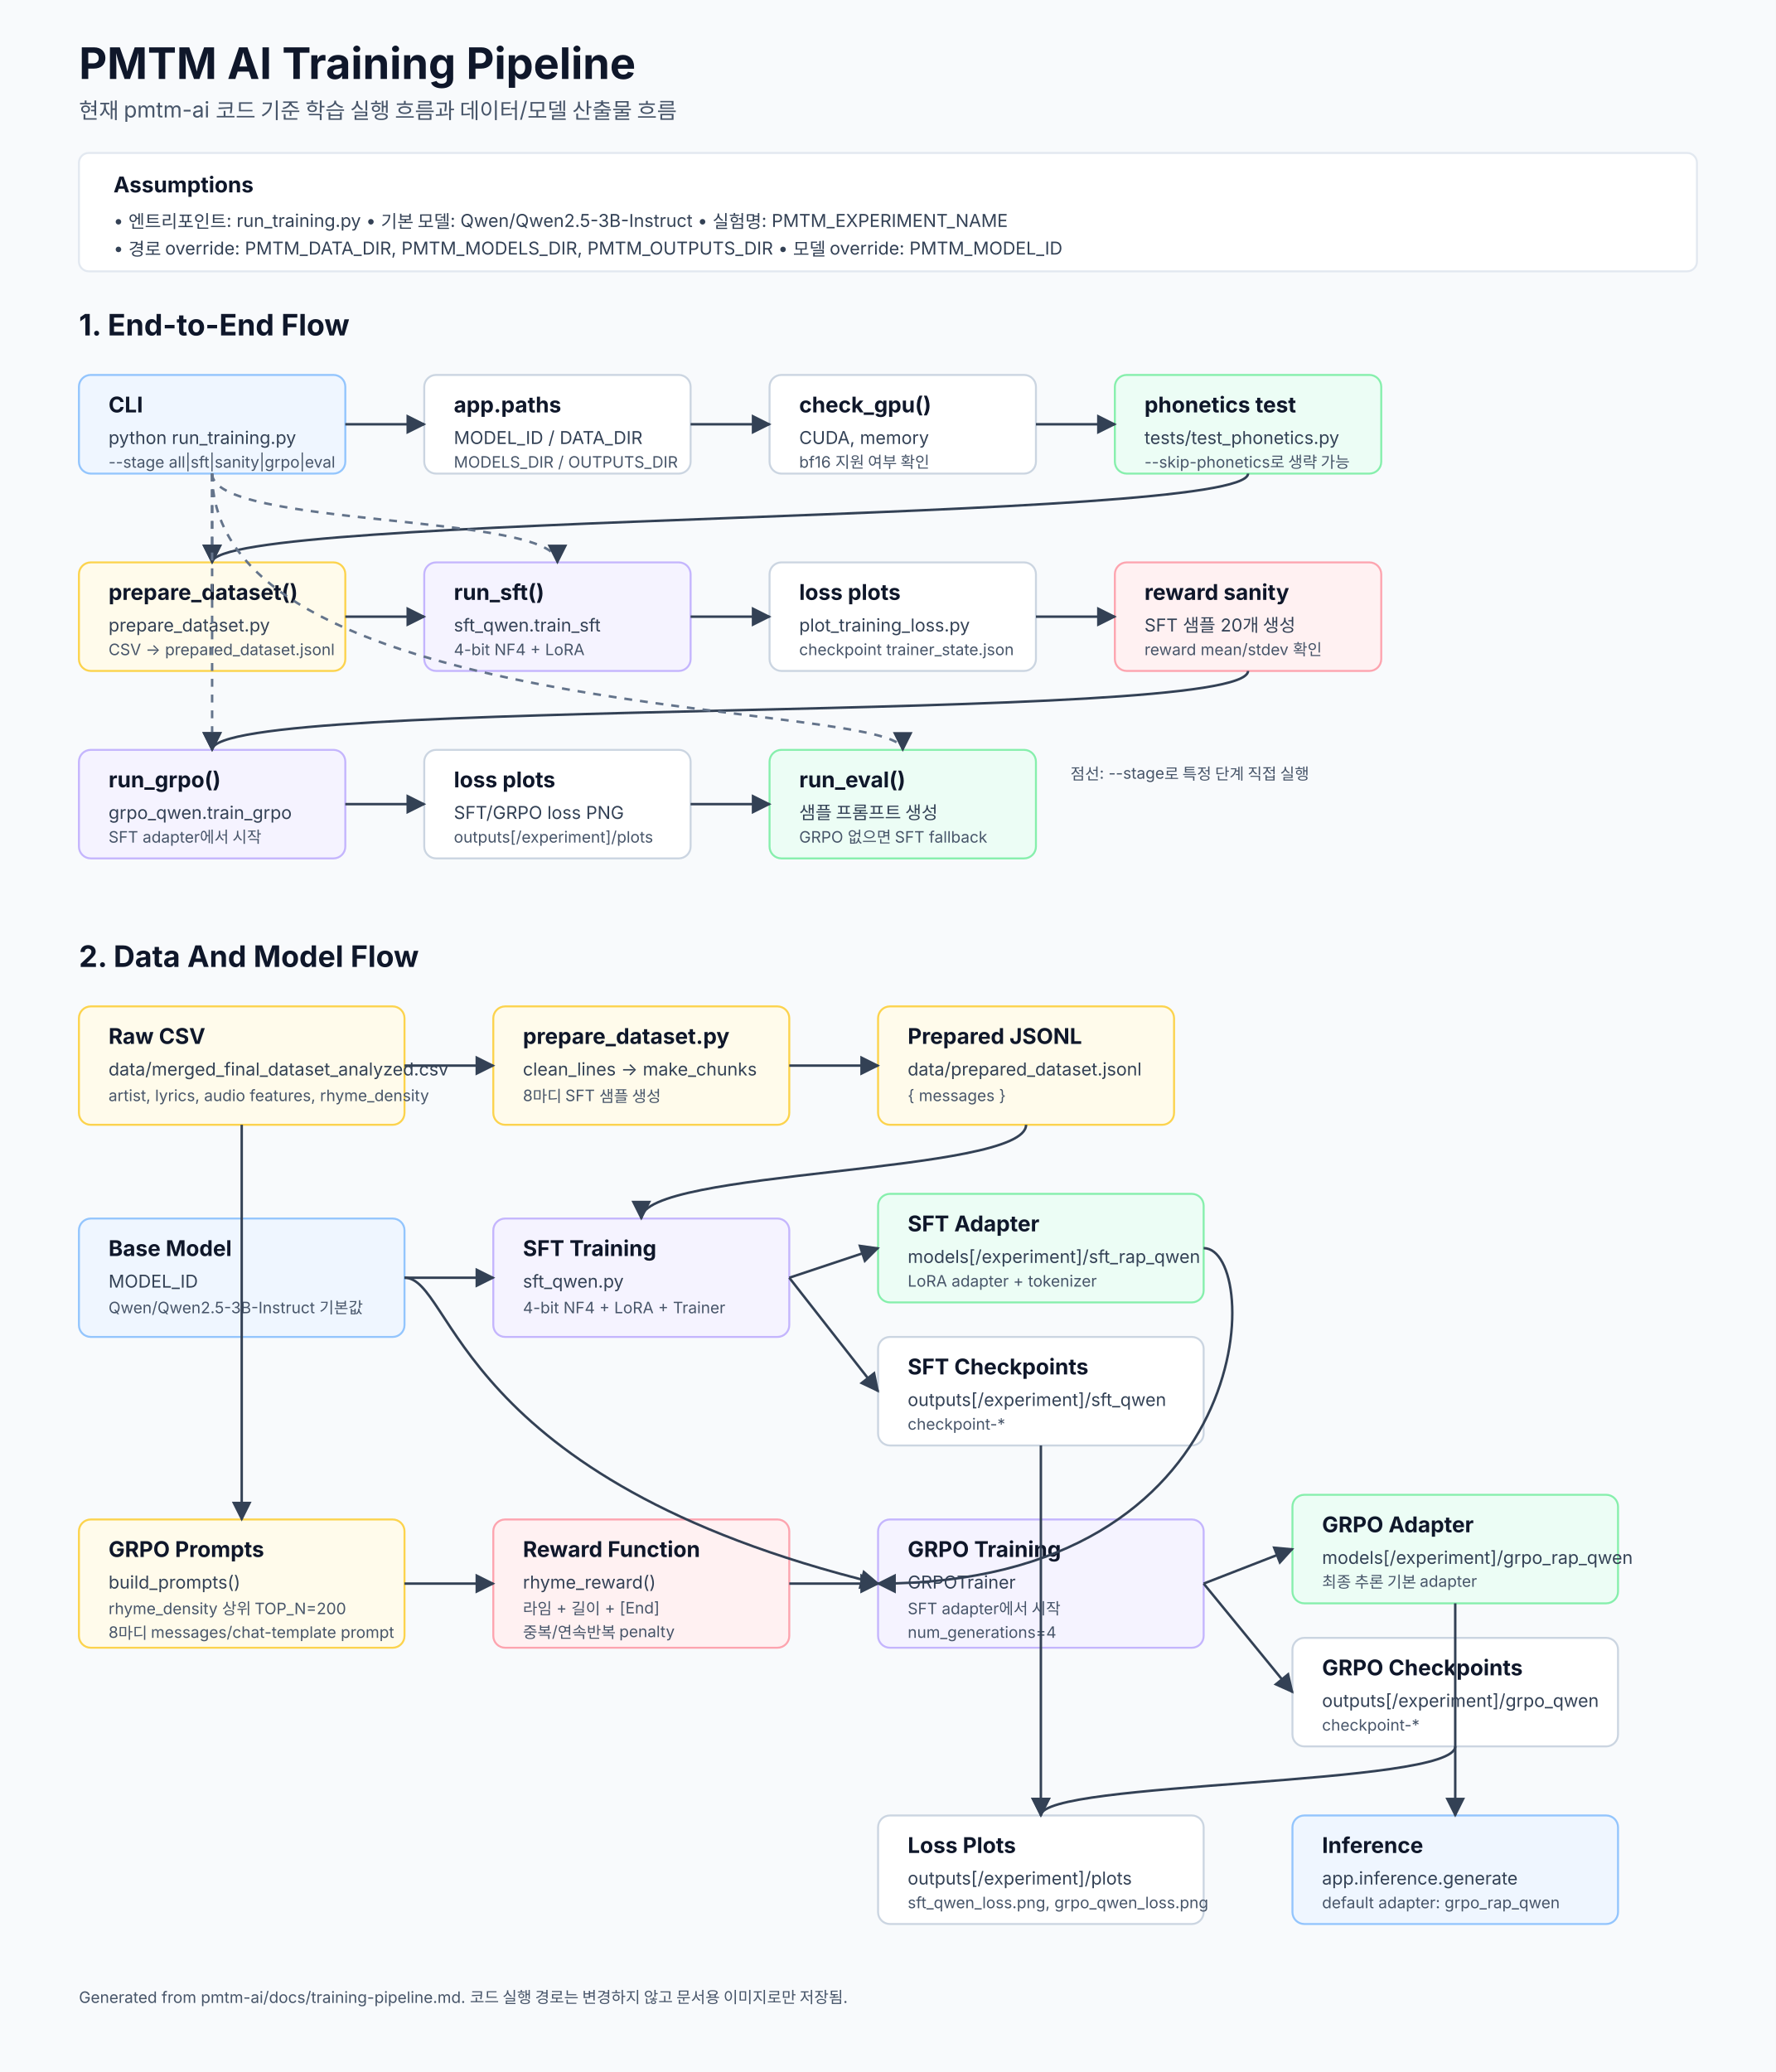
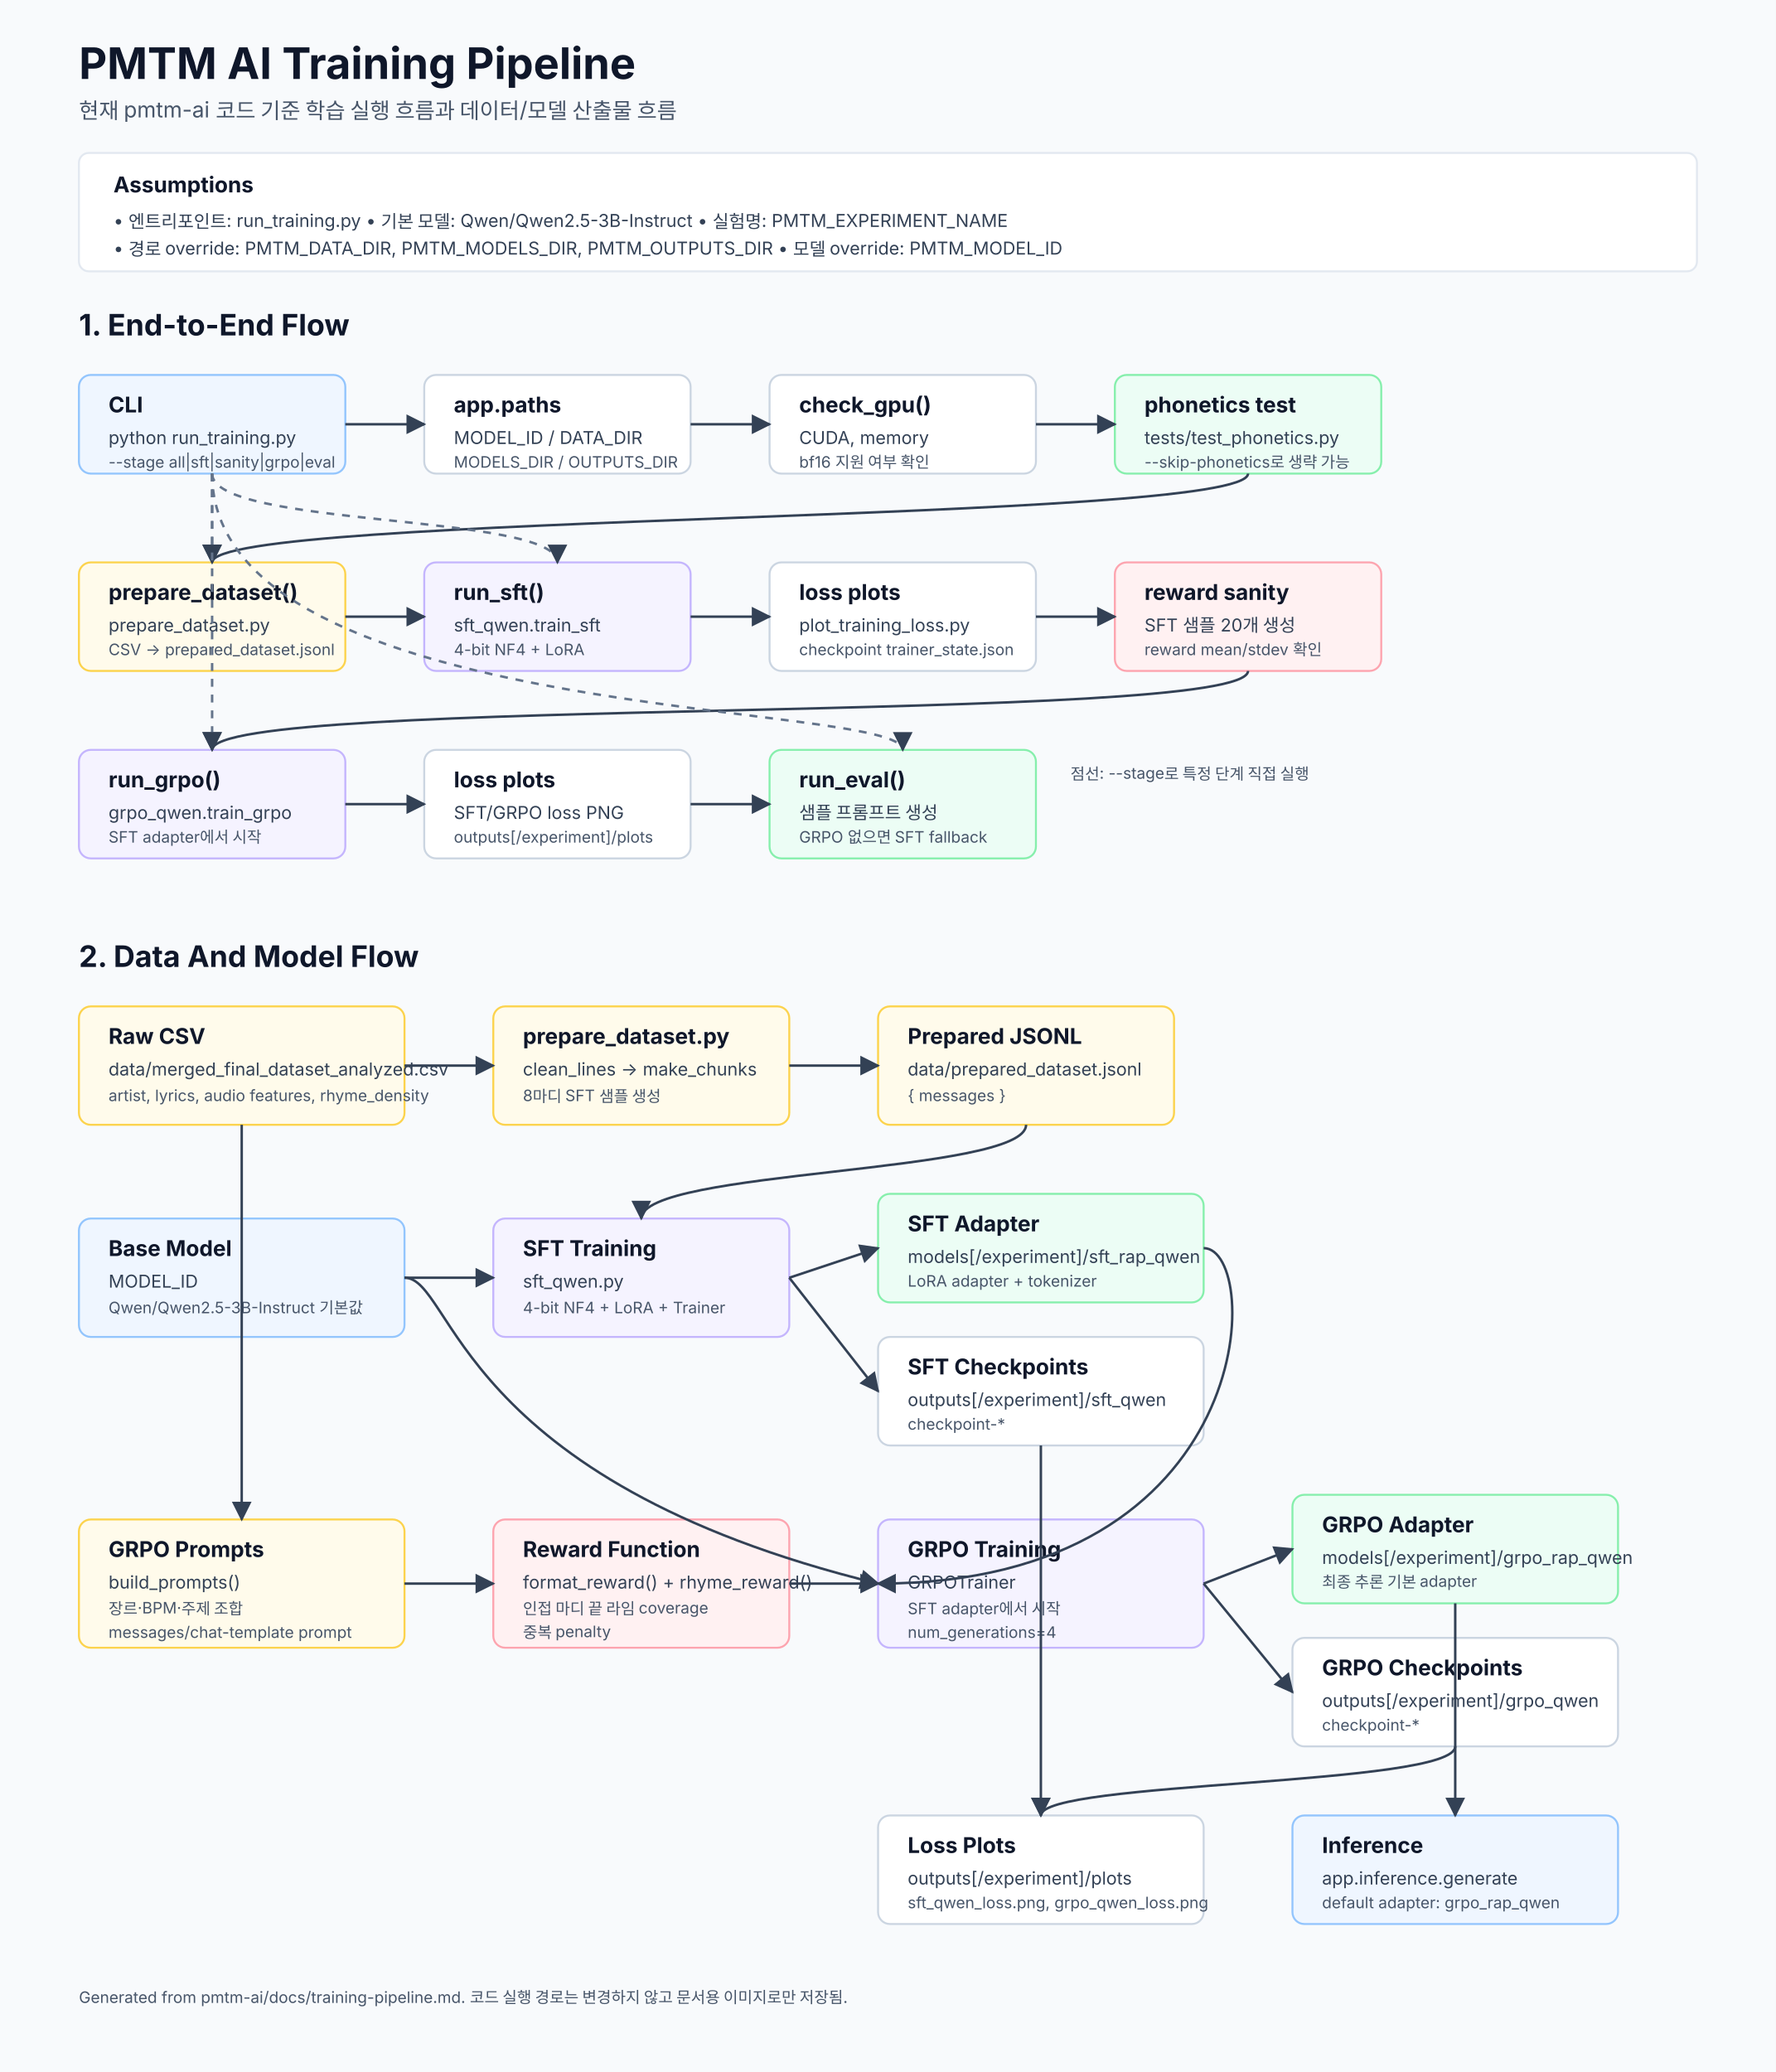
<svg xmlns="http://www.w3.org/2000/svg" width="1800" height="2100" viewBox="0 0 1800 2100">
  <defs>
    <marker id="arrow" viewBox="0 0 10 10" refX="9" refY="5" markerWidth="8" markerHeight="8" orient="auto-start-reverse">
      <path d="M 0 0 L 10 5 L 0 10 z" fill="#334155" />
    </marker>
    <style>
      .bg { fill: #f8fafc; }
      .title { font: 700 44px -apple-system, BlinkMacSystemFont, "Segoe UI", sans-serif; fill: #0f172a; }
      .subtitle { font: 400 22px -apple-system, BlinkMacSystemFont, "Segoe UI", sans-serif; fill: #475569; }
      .section { font: 700 30px -apple-system, BlinkMacSystemFont, "Segoe UI", sans-serif; fill: #0f172a; }
      .box { fill: #ffffff; stroke: #cbd5e1; stroke-width: 2; rx: 12; }
      .box-blue { fill: #eff6ff; stroke: #93c5fd; stroke-width: 2; rx: 12; }
      .box-green { fill: #ecfdf5; stroke: #86efac; stroke-width: 2; rx: 12; }
      .box-amber { fill: #fffbeb; stroke: #fcd34d; stroke-width: 2; rx: 12; }
      .box-rose { fill: #fff1f2; stroke: #fda4af; stroke-width: 2; rx: 12; }
      .box-purple { fill: #f5f3ff; stroke: #c4b5fd; stroke-width: 2; rx: 12; }
      .label { font: 700 22px -apple-system, BlinkMacSystemFont, "Segoe UI", sans-serif; fill: #0f172a; }
      .body { font: 400 18px -apple-system, BlinkMacSystemFont, "Segoe UI", sans-serif; fill: #334155; }
      .small { font: 400 16px -apple-system, BlinkMacSystemFont, "Segoe UI", sans-serif; fill: #475569; }
      .edge { stroke: #334155; stroke-width: 2.5; fill: none; marker-end: url(#arrow); }
      .edge-dashed { stroke: #64748b; stroke-width: 2.5; stroke-dasharray: 8 8; fill: none; marker-end: url(#arrow); }
      .note { fill: #ffffff; stroke: #e2e8f0; stroke-width: 2; rx: 10; }
    </style>
  </defs>
  <rect class="bg" width="1800" height="2100" />
  <text x="80" y="80" class="title">PMTM AI Training Pipeline</text>
  <text x="80" y="120" class="subtitle">현재 pmtm-ai 코드 기준 학습 실행 흐름과 데이터/모델 산출물 흐름</text>
  <rect x="80" y="155" width="1640" height="120" class="note" />
  <text x="115" y="195" class="label">Assumptions</text>
  <text x="115" y="230" class="body">• 엔트리포인트: run_training.py  • 기본 모델: Qwen/Qwen2.5-3B-Instruct  • 실험명: PMTM_EXPERIMENT_NAME</text>
  <text x="115" y="258" class="body">• 경로 override: PMTM_DATA_DIR, PMTM_MODELS_DIR, PMTM_OUTPUTS_DIR  • 모델 override: PMTM_MODEL_ID</text>
  <text x="80" y="340" class="section">1. End-to-End Flow</text>
  <g id="e2e">
    <rect x="80" y="380" width="270" height="100" class="box-blue" />
    <text x="110" y="418" class="label">CLI</text>
    <text x="110" y="450" class="body">python run_training.py</text>
    <text x="110" y="474" class="small">--stage all|sft|sanity|grpo|eval</text>
    <rect x="430" y="380" width="270" height="100" class="box" />
    <text x="460" y="418" class="label">app.paths</text>
    <text x="460" y="450" class="body">MODEL_ID / DATA_DIR</text>
    <text x="460" y="474" class="small">MODELS_DIR / OUTPUTS_DIR</text>
    <rect x="780" y="380" width="270" height="100" class="box" />
    <text x="810" y="418" class="label">check_gpu()</text>
    <text x="810" y="450" class="body">CUDA, memory</text>
    <text x="810" y="474" class="small">bf16 지원 여부 확인</text>
    <rect x="1130" y="380" width="270" height="100" class="box-green" />
    <text x="1160" y="418" class="label">phonetics test</text>
    <text x="1160" y="450" class="body">tests/test_phonetics.py</text>
    <text x="1160" y="474" class="small">--skip-phonetics로 생략 가능</text>
    <rect x="80" y="570" width="270" height="110" class="box-amber" />
    <text x="110" y="608" class="label">prepare_dataset()</text>
    <text x="110" y="640" class="body">prepare_dataset.py</text>
    <text x="110" y="664" class="small">CSV → prepared_dataset.jsonl</text>
    <rect x="430" y="570" width="270" height="110" class="box-purple" />
    <text x="460" y="608" class="label">run_sft()</text>
    <text x="460" y="640" class="body">sft_qwen.train_sft</text>
    <text x="460" y="664" class="small">4-bit NF4 + LoRA</text>
    <rect x="780" y="570" width="270" height="110" class="box" />
    <text x="810" y="608" class="label">loss plots</text>
    <text x="810" y="640" class="body">plot_training_loss.py</text>
    <text x="810" y="664" class="small">checkpoint trainer_state.json</text>
    <rect x="1130" y="570" width="270" height="110" class="box-rose" />
    <text x="1160" y="608" class="label">reward sanity</text>
    <text x="1160" y="640" class="body">SFT 샘플 20개 생성</text>
    <text x="1160" y="664" class="small">reward mean/stdev 확인</text>
    <rect x="80" y="760" width="270" height="110" class="box-purple" />
    <text x="110" y="798" class="label">run_grpo()</text>
    <text x="110" y="830" class="body">grpo_qwen.train_grpo</text>
    <text x="110" y="854" class="small">SFT adapter에서 시작</text>
    <rect x="430" y="760" width="270" height="110" class="box" />
    <text x="460" y="798" class="label">loss plots</text>
    <text x="460" y="830" class="body">SFT/GRPO loss PNG</text>
    <text x="460" y="854" class="small">outputs[/experiment]/plots</text>
    <rect x="780" y="760" width="270" height="110" class="box-green" />
    <text x="810" y="798" class="label">run_eval()</text>
    <text x="810" y="830" class="body">샘플 프롬프트 생성</text>
    <text x="810" y="854" class="small">GRPO 없으면 SFT fallback</text>
    <path class="edge" d="M350 430 L430 430" />
    <path class="edge" d="M700 430 L780 430" />
    <path class="edge" d="M1050 430 L1130 430" />
    <path class="edge" d="M1265 480 C1265 530 215 520 215 570" />
    <path class="edge" d="M350 625 L430 625" />
    <path class="edge" d="M700 625 L780 625" />
    <path class="edge" d="M1050 625 L1130 625" />
    <path class="edge" d="M1265 680 C1265 735 215 705 215 760" />
    <path class="edge" d="M350 815 L430 815" />
    <path class="edge" d="M700 815 L780 815" />
    <path class="edge-dashed" d="M215 480 C215 525 215 525 215 570" />
    <path class="edge-dashed" d="M215 480 C215 535 565 520 565 570" />
    <path class="edge-dashed" d="M215 480 C215 700 215 700 215 760" />
    <path class="edge-dashed" d="M215 480 C215 735 915 710 915 760" />
    <text x="1085" y="790" class="small">점선: --stage로 특정 단계 직접 실행</text>
  </g>
  <text x="80" y="980" class="section">2. Data And Model Flow</text>
  <g id="data-model">
    <rect x="80" y="1020" width="330" height="120" class="box-amber" />
    <text x="110" y="1058" class="label">Raw CSV</text>
    <text x="110" y="1090" class="body">data/merged_final_dataset_analyzed.csv</text>
    <text x="110" y="1116" class="small">artist, lyrics, audio features, rhyme_density</text>
    <rect x="500" y="1020" width="300" height="120" class="box-amber" />
    <text x="530" y="1058" class="label">prepare_dataset.py</text>
    <text x="530" y="1090" class="body">clean_lines → make_chunks</text>
    <text x="530" y="1116" class="small">8마디 SFT 샘플 생성</text>
    <rect x="890" y="1020" width="300" height="120" class="box-amber" />
    <text x="920" y="1058" class="label">Prepared JSONL</text>
    <text x="920" y="1090" class="body">data/prepared_dataset.jsonl</text>
    <text x="920" y="1116" class="small">{ messages }</text>
    <rect x="80" y="1235" width="330" height="120" class="box-blue" />
    <text x="110" y="1273" class="label">Base Model</text>
    <text x="110" y="1305" class="body">MODEL_ID</text>
    <text x="110" y="1331" class="small">Qwen/Qwen2.5-3B-Instruct 기본값</text>
    <rect x="500" y="1235" width="300" height="120" class="box-purple" />
    <text x="530" y="1273" class="label">SFT Training</text>
    <text x="530" y="1305" class="body">sft_qwen.py</text>
    <text x="530" y="1331" class="small">4-bit NF4 + LoRA + Trainer</text>
    <rect x="890" y="1210" width="330" height="110" class="box-green" />
    <text x="920" y="1248" class="label">SFT Adapter</text>
    <text x="920" y="1280" class="body">models[/experiment]/sft_rap_qwen</text>
    <text x="920" y="1304" class="small">LoRA adapter + tokenizer</text>
    <rect x="890" y="1355" width="330" height="110" class="box" />
    <text x="920" y="1393" class="label">SFT Checkpoints</text>
    <text x="920" y="1425" class="body">outputs[/experiment]/sft_qwen</text>
    <text x="920" y="1449" class="small">checkpoint-*</text>
    <rect x="80" y="1540" width="330" height="130" class="box-amber" />
    <text x="110" y="1578" class="label">GRPO Prompts</text>
    <text x="110" y="1610" class="body">build_prompts()</text>
-     <text x="110" y="1636" class="small">rhyme_density 상위 TOP_N=200</text>
-     <text x="110" y="1660" class="small">8마디 messages/chat-template prompt</text>
+     <text x="110" y="1636" class="small">장르·BPM·주제 조합</text>
+     <text x="110" y="1660" class="small">messages/chat-template prompt</text>
    <rect x="500" y="1540" width="300" height="130" class="box-rose" />
    <text x="530" y="1578" class="label">Reward Function</text>
-     <text x="530" y="1610" class="body">rhyme_reward()</text>
-     <text x="530" y="1636" class="small">라임 + 길이 + [End]</text>
-     <text x="530" y="1660" class="small">중복/연속반복 penalty</text>
+     <text x="530" y="1610" class="body">format_reward() + rhyme_reward()</text>
+     <text x="530" y="1636" class="small">인접 마디 끝 라임 coverage</text>
+     <text x="530" y="1660" class="small">중복 penalty</text>
    <rect x="890" y="1540" width="330" height="130" class="box-purple" />
    <text x="920" y="1578" class="label">GRPO Training</text>
    <text x="920" y="1610" class="body">GRPOTrainer</text>
    <text x="920" y="1636" class="small">SFT adapter에서 시작</text>
    <text x="920" y="1660" class="small">num_generations=4</text>
    <rect x="1310" y="1515" width="330" height="110" class="box-green" />
    <text x="1340" y="1553" class="label">GRPO Adapter</text>
    <text x="1340" y="1585" class="body">models[/experiment]/grpo_rap_qwen</text>
    <text x="1340" y="1609" class="small">최종 추론 기본 adapter</text>
    <rect x="1310" y="1660" width="330" height="110" class="box" />
    <text x="1340" y="1698" class="label">GRPO Checkpoints</text>
    <text x="1340" y="1730" class="body">outputs[/experiment]/grpo_qwen</text>
    <text x="1340" y="1754" class="small">checkpoint-*</text>
    <rect x="890" y="1840" width="330" height="110" class="box" />
    <text x="920" y="1878" class="label">Loss Plots</text>
    <text x="920" y="1910" class="body">outputs[/experiment]/plots</text>
    <text x="920" y="1934" class="small">sft_qwen_loss.png, grpo_qwen_loss.png</text>
    <rect x="1310" y="1840" width="330" height="110" class="box-blue" />
    <text x="1340" y="1878" class="label">Inference</text>
    <text x="1340" y="1910" class="body">app.inference.generate</text>
    <text x="1340" y="1934" class="small">default adapter: grpo_rap_qwen</text>
    <path class="edge" d="M410 1080 L500 1080" />
    <path class="edge" d="M800 1080 L890 1080" />
    <path class="edge" d="M1040 1140 C1040 1190 650 1185 650 1235" />
    <path class="edge" d="M410 1295 L500 1295" />
    <path class="edge" d="M800 1295 L890 1265" />
    <path class="edge" d="M800 1295 L890 1410" />
    <path class="edge" d="M245 1140 C245 1300 245 1380 245 1540" />
    <path class="edge" d="M1220 1265 C1280 1265 1280 1605 890 1605" />
    <path class="edge" d="M410 1605 L500 1605" />
    <path class="edge" d="M800 1605 L890 1605" />
    <path class="edge" d="M410 1295 C460 1295 460 1500 890 1605" />
    <path class="edge" d="M1220 1605 L1310 1570" />
    <path class="edge" d="M1220 1605 L1310 1715" />
    <path class="edge" d="M1055 1465 C1055 1575 1055 1735 1055 1840" />
    <path class="edge" d="M1475 1770 C1475 1810 1055 1805 1055 1840" />
    <path class="edge" d="M1475 1625 L1475 1840" />
  </g>
  <text x="80" y="2030" class="small">Generated from pmtm-ai/docs/training-pipeline.md. 코드 실행 경로는 변경하지 않고 문서용 이미지로만 저장됨.</text>
</svg>
